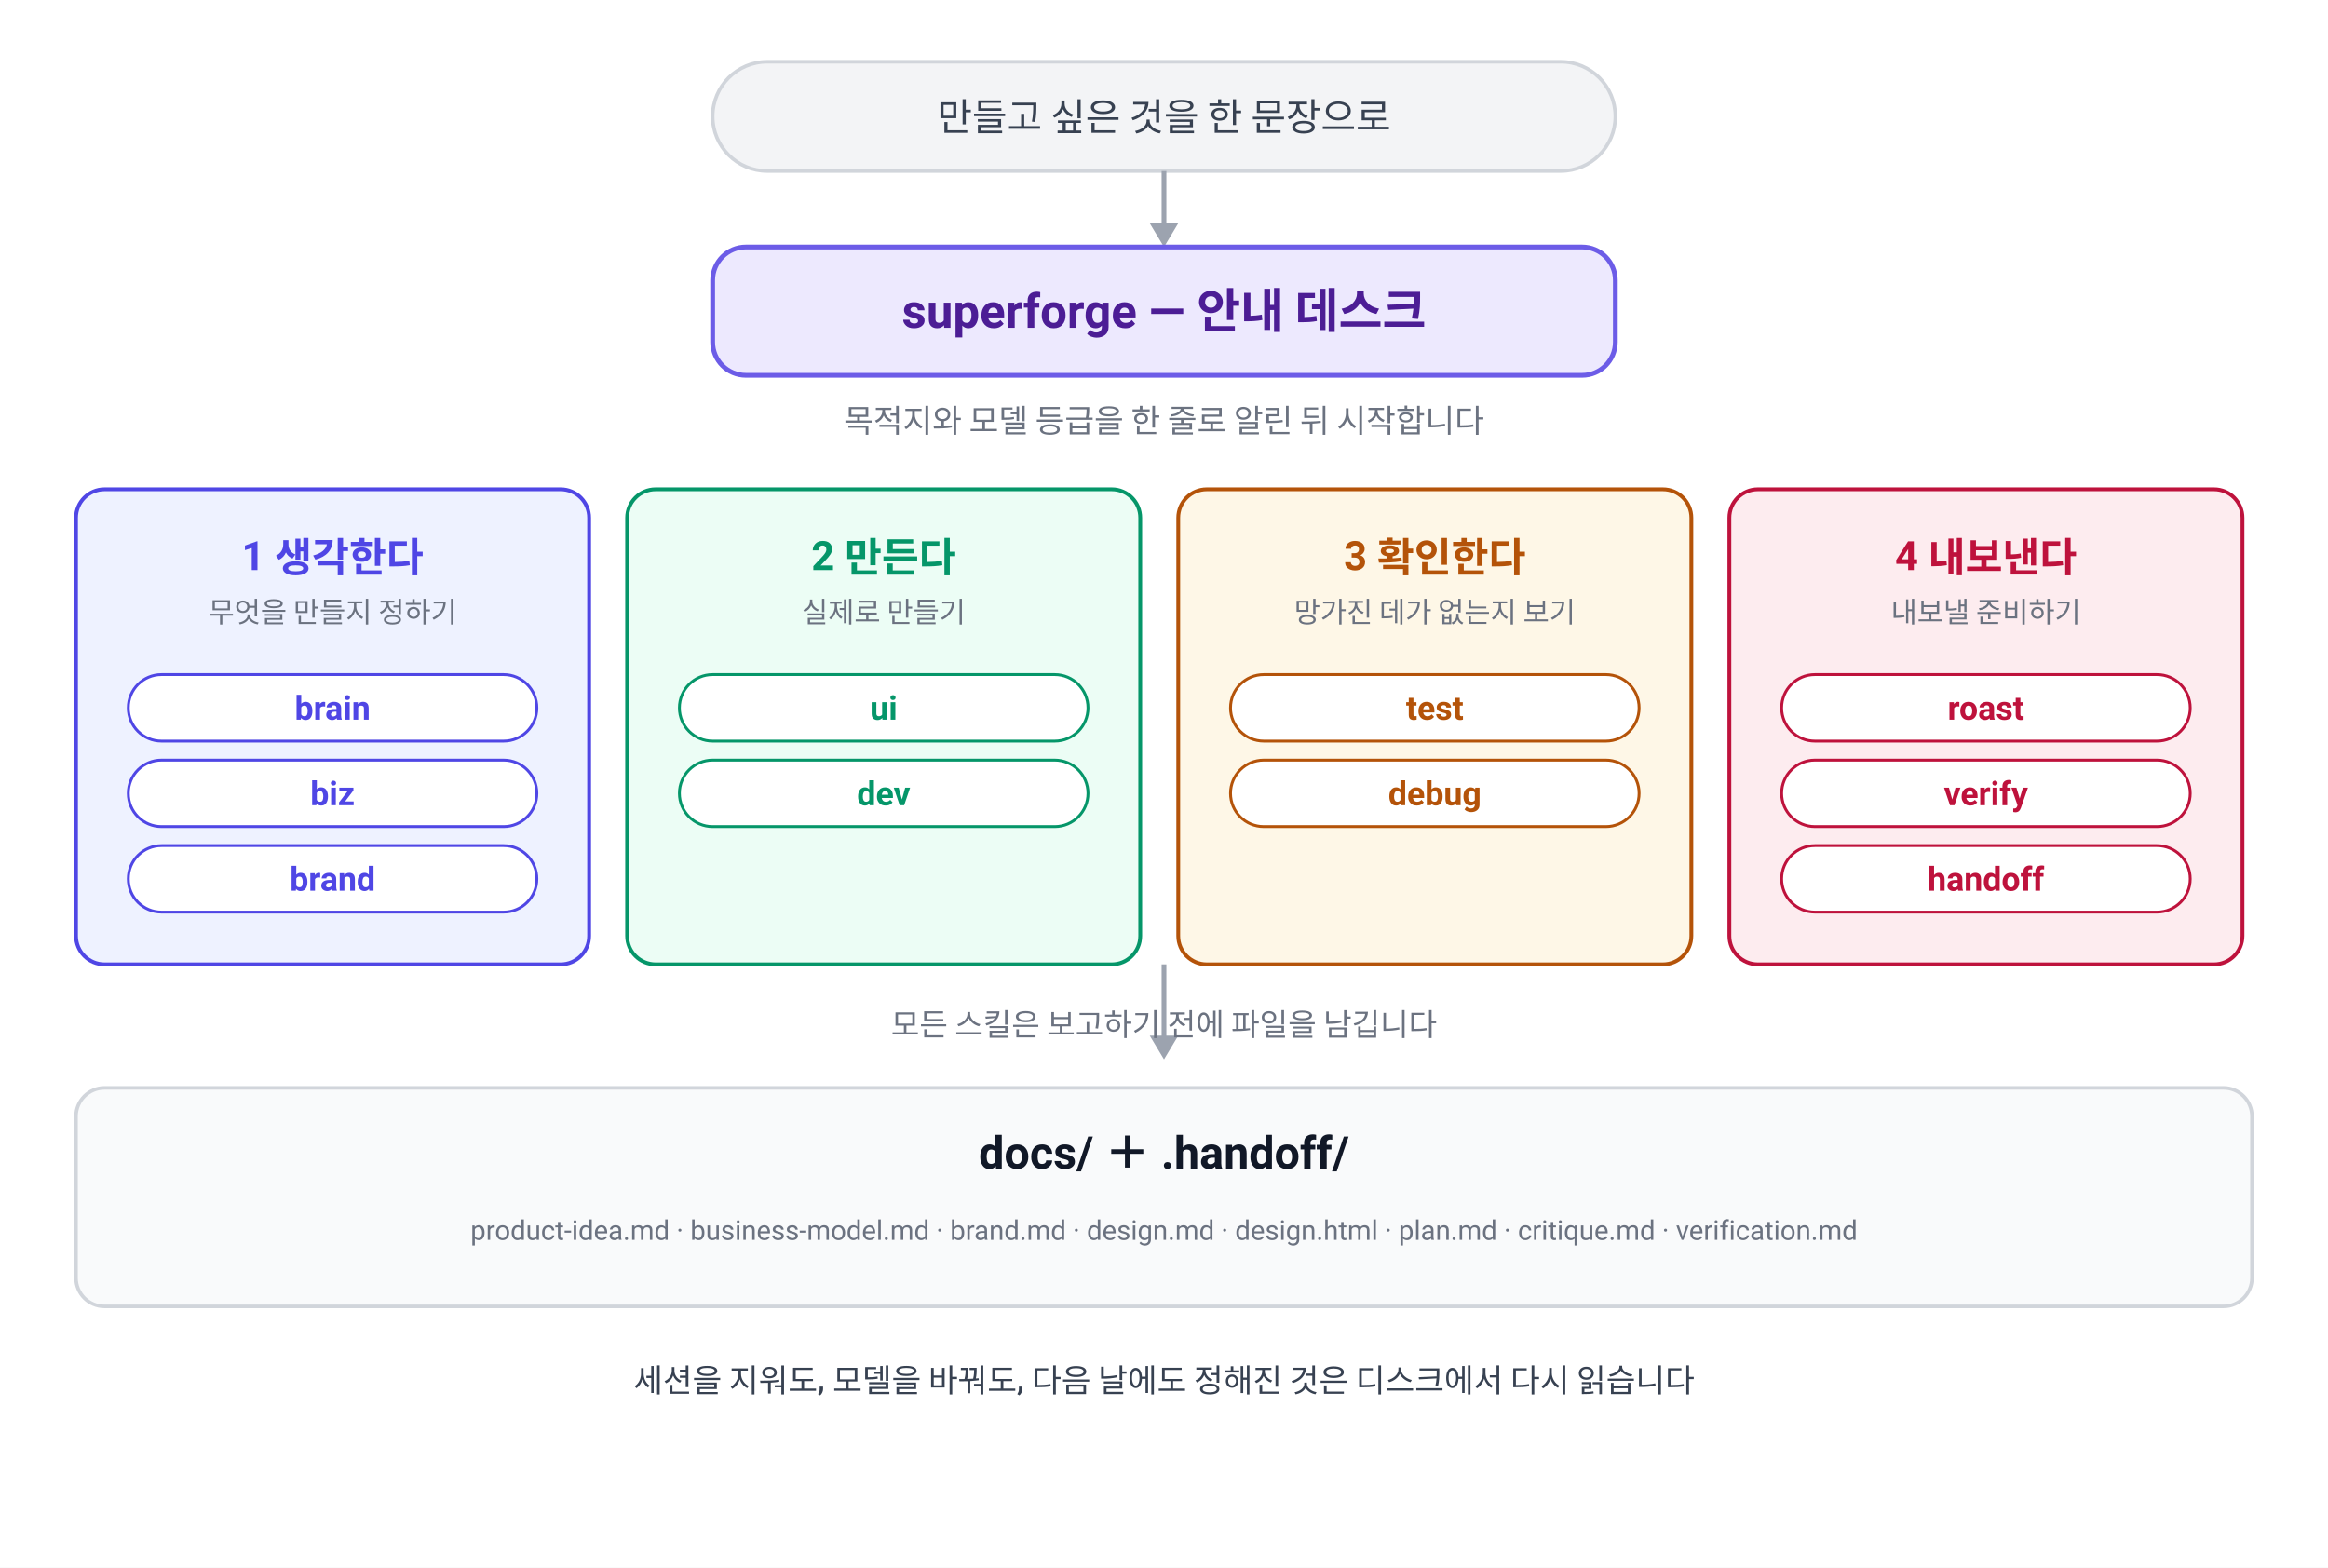
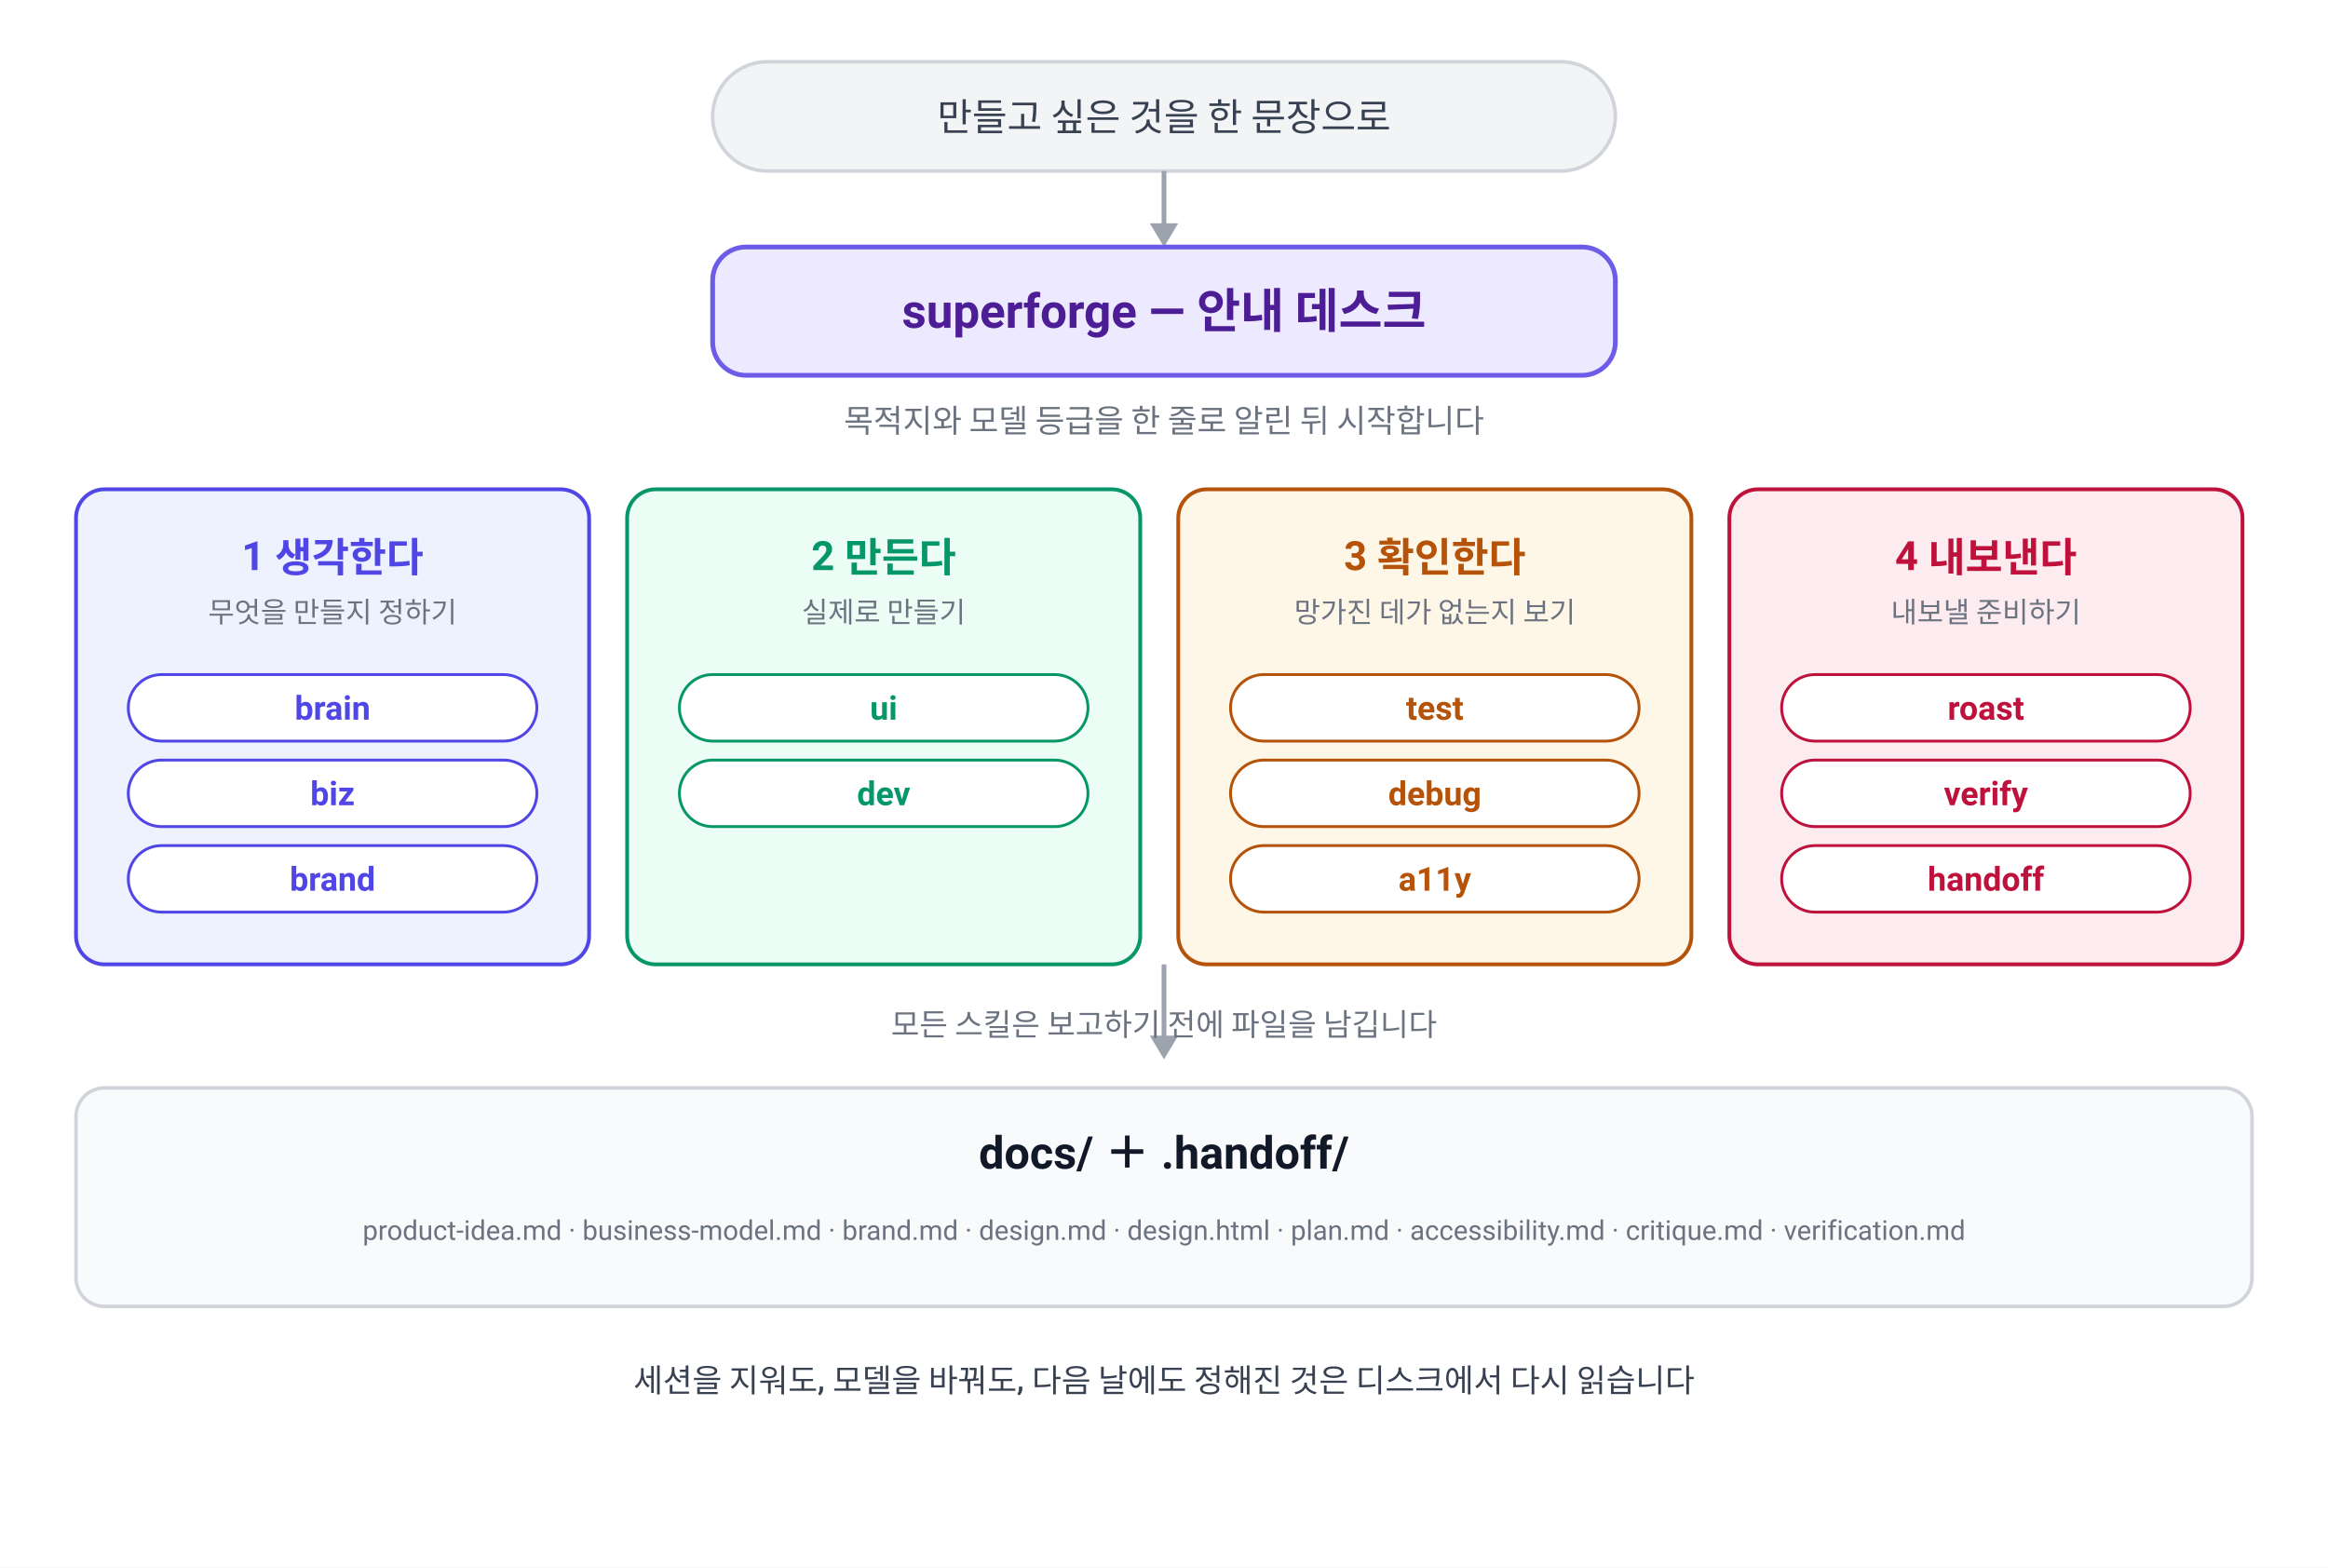
<svg xmlns="http://www.w3.org/2000/svg" viewBox="0 0 980 660" width="980" height="660" role="img">
  <rect x="0" y="0" width="980" height="660" rx="0" fill="#FFFFFF" stroke="none" stroke-width="1.5" />
  <rect x="300" y="26" width="380" height="46" rx="23" fill="#F3F4F6" stroke="#D1D5DB" stroke-width="1.5" />
  <text x="490.0" y="55" font-family="-apple-system,BlinkMacSystemFont,'Segoe UI','Hiragino Sans','Noto Sans JP','Noto Sans KR','Noto Sans SC','Malgun Gothic',Roboto,sans-serif" font-size="16" fill="#374151" font-weight="500" text-anchor="middle" opacity="1.0">만들고 싶은 것을 한 문장으로</text>
  <line x1="490.0" y1="72" x2="490.0" y2="95" stroke="#9CA3AF" stroke-width="2" />
  <path d="M 484.0 94 L 490.0 104 L 496.0 94 Z" fill="#9CA3AF" />
  <rect x="300" y="104" width="380" height="54" rx="14" fill="#EDE9FE" stroke="#6C5CE7" stroke-width="2" />
  <text x="490.0" y="138" font-family="-apple-system,BlinkMacSystemFont,'Segoe UI','Hiragino Sans','Noto Sans JP','Noto Sans KR','Noto Sans SC','Malgun Gothic',Roboto,sans-serif" font-size="20" fill="#4C1D95" font-weight="700" text-anchor="middle" opacity="1.0">superforge — 안내 데스크</text>
  <text x="490.0" y="182" font-family="-apple-system,BlinkMacSystemFont,'Segoe UI','Hiragino Sans','Noto Sans JP','Noto Sans KR','Noto Sans SC','Malgun Gothic',Roboto,sans-serif" font-size="13.5" fill="#6B7280" font-weight="400" text-anchor="middle" opacity="1.0">목적지와 모델 등급을 한 줄로 알린 뒤 시작합니다</text>
  <rect x="32" y="206" width="216" height="200" rx="12" fill="#EEF2FF" stroke="#4F46E5" stroke-width="1.6" />
  <text x="140.0" y="240" font-family="-apple-system,BlinkMacSystemFont,'Segoe UI','Hiragino Sans','Noto Sans JP','Noto Sans KR','Noto Sans SC','Malgun Gothic',Roboto,sans-serif" font-size="17" fill="#4F46E5" font-weight="700" text-anchor="middle" opacity="1.0">1  생각한다</text>
  <text x="140.0" y="262" font-family="-apple-system,BlinkMacSystemFont,'Segoe UI','Hiragino Sans','Noto Sans JP','Noto Sans KR','Noto Sans SC','Malgun Gothic',Roboto,sans-serif" font-size="12" fill="#6B7280" font-weight="400" text-anchor="middle" opacity="1.0">무엇을 만들지 정하기</text>
  <rect x="54" y="284" width="172" height="28" rx="14" fill="#FFFFFF" stroke="#4F46E5" stroke-width="1.2" />
  <text x="140.0" y="303" font-family="-apple-system,BlinkMacSystemFont,'Segoe UI','Hiragino Sans','Noto Sans JP','Noto Sans KR','Noto Sans SC','Malgun Gothic',Roboto,sans-serif" font-size="14" fill="#4F46E5" font-weight="600" text-anchor="middle" opacity="1.0">brain</text>
  <rect x="54" y="320" width="172" height="28" rx="14" fill="#FFFFFF" stroke="#4F46E5" stroke-width="1.2" />
  <text x="140.0" y="339" font-family="-apple-system,BlinkMacSystemFont,'Segoe UI','Hiragino Sans','Noto Sans JP','Noto Sans KR','Noto Sans SC','Malgun Gothic',Roboto,sans-serif" font-size="14" fill="#4F46E5" font-weight="600" text-anchor="middle" opacity="1.0">biz</text>
  <rect x="54" y="356" width="172" height="28" rx="14" fill="#FFFFFF" stroke="#4F46E5" stroke-width="1.2" />
  <text x="140.0" y="375" font-family="-apple-system,BlinkMacSystemFont,'Segoe UI','Hiragino Sans','Noto Sans JP','Noto Sans KR','Noto Sans SC','Malgun Gothic',Roboto,sans-serif" font-size="14" fill="#4F46E5" font-weight="600" text-anchor="middle" opacity="1.0">brand</text>
  <rect x="264" y="206" width="216" height="200" rx="12" fill="#ECFDF5" stroke="#059669" stroke-width="1.6" />
  <text x="372.0" y="240" font-family="-apple-system,BlinkMacSystemFont,'Segoe UI','Hiragino Sans','Noto Sans JP','Noto Sans KR','Noto Sans SC','Malgun Gothic',Roboto,sans-serif" font-size="17" fill="#059669" font-weight="700" text-anchor="middle" opacity="1.0">2  만든다</text>
  <text x="372.0" y="262" font-family="-apple-system,BlinkMacSystemFont,'Segoe UI','Hiragino Sans','Noto Sans JP','Noto Sans KR','Noto Sans SC','Malgun Gothic',Roboto,sans-serif" font-size="12" fill="#6B7280" font-weight="400" text-anchor="middle" opacity="1.0">실제로 만들기</text>
  <rect x="286" y="284" width="172" height="28" rx="14" fill="#FFFFFF" stroke="#059669" stroke-width="1.2" />
  <text x="372.0" y="303" font-family="-apple-system,BlinkMacSystemFont,'Segoe UI','Hiragino Sans','Noto Sans JP','Noto Sans KR','Noto Sans SC','Malgun Gothic',Roboto,sans-serif" font-size="14" fill="#059669" font-weight="600" text-anchor="middle" opacity="1.0">ui</text>
  <rect x="286" y="320" width="172" height="28" rx="14" fill="#FFFFFF" stroke="#059669" stroke-width="1.2" />
  <text x="372.0" y="339" font-family="-apple-system,BlinkMacSystemFont,'Segoe UI','Hiragino Sans','Noto Sans JP','Noto Sans KR','Noto Sans SC','Malgun Gothic',Roboto,sans-serif" font-size="14" fill="#059669" font-weight="600" text-anchor="middle" opacity="1.0">dev</text>
  <rect x="496" y="206" width="216" height="200" rx="12" fill="#FEF7E7" stroke="#B45309" stroke-width="1.6" />
  <text x="604.0" y="240" font-family="-apple-system,BlinkMacSystemFont,'Segoe UI','Hiragino Sans','Noto Sans JP','Noto Sans KR','Noto Sans SC','Malgun Gothic',Roboto,sans-serif" font-size="17" fill="#B45309" font-weight="700" text-anchor="middle" opacity="1.0">3  확인한다</text>
  <text x="604.0" y="262" font-family="-apple-system,BlinkMacSystemFont,'Segoe UI','Hiragino Sans','Noto Sans JP','Noto Sans KR','Noto Sans SC','Malgun Gothic',Roboto,sans-serif" font-size="12" fill="#6B7280" font-weight="400" text-anchor="middle" opacity="1.0">망가진 데가 없는지 보기</text>
  <rect x="518" y="284" width="172" height="28" rx="14" fill="#FFFFFF" stroke="#B45309" stroke-width="1.2" />
  <text x="604.0" y="303" font-family="-apple-system,BlinkMacSystemFont,'Segoe UI','Hiragino Sans','Noto Sans JP','Noto Sans KR','Noto Sans SC','Malgun Gothic',Roboto,sans-serif" font-size="14" fill="#B45309" font-weight="600" text-anchor="middle" opacity="1.0">test</text>
  <rect x="518" y="320" width="172" height="28" rx="14" fill="#FFFFFF" stroke="#B45309" stroke-width="1.2" />
  <text x="604.0" y="339" font-family="-apple-system,BlinkMacSystemFont,'Segoe UI','Hiragino Sans','Noto Sans JP','Noto Sans KR','Noto Sans SC','Malgun Gothic',Roboto,sans-serif" font-size="14" fill="#B45309" font-weight="600" text-anchor="middle" opacity="1.0">debug</text>
+   <rect x="518" y="356" width="172" height="28" rx="14" fill="#FFFFFF" stroke="#B45309" stroke-width="1.2" />
+   <text x="604.0" y="375" font-family="-apple-system,BlinkMacSystemFont,'Segoe UI','Hiragino Sans','Noto Sans JP','Noto Sans KR','Noto Sans SC','Malgun Gothic',Roboto,sans-serif" font-size="14" fill="#B45309" font-weight="600" text-anchor="middle" opacity="1.0">a11y</text>
  <rect x="728" y="206" width="216" height="200" rx="12" fill="#FDECEF" stroke="#BE123C" stroke-width="1.6" />
  <text x="836.0" y="240" font-family="-apple-system,BlinkMacSystemFont,'Segoe UI','Hiragino Sans','Noto Sans JP','Noto Sans KR','Noto Sans SC','Malgun Gothic',Roboto,sans-serif" font-size="17" fill="#BE123C" font-weight="700" text-anchor="middle" opacity="1.0">4  내보낸다</text>
  <text x="836.0" y="262" font-family="-apple-system,BlinkMacSystemFont,'Segoe UI','Hiragino Sans','Noto Sans JP','Noto Sans KR','Noto Sans SC','Malgun Gothic',Roboto,sans-serif" font-size="12" fill="#6B7280" font-weight="400" text-anchor="middle" opacity="1.0">내보낼 준비하기</text>
  <rect x="750" y="284" width="172" height="28" rx="14" fill="#FFFFFF" stroke="#BE123C" stroke-width="1.2" />
  <text x="836.0" y="303" font-family="-apple-system,BlinkMacSystemFont,'Segoe UI','Hiragino Sans','Noto Sans JP','Noto Sans KR','Noto Sans SC','Malgun Gothic',Roboto,sans-serif" font-size="14" fill="#BE123C" font-weight="600" text-anchor="middle" opacity="1.0">roast</text>
  <rect x="750" y="320" width="172" height="28" rx="14" fill="#FFFFFF" stroke="#BE123C" stroke-width="1.2" />
  <text x="836.0" y="339" font-family="-apple-system,BlinkMacSystemFont,'Segoe UI','Hiragino Sans','Noto Sans JP','Noto Sans KR','Noto Sans SC','Malgun Gothic',Roboto,sans-serif" font-size="14" fill="#BE123C" font-weight="600" text-anchor="middle" opacity="1.0">verify</text>
  <rect x="750" y="356" width="172" height="28" rx="14" fill="#FFFFFF" stroke="#BE123C" stroke-width="1.2" />
  <text x="836.0" y="375" font-family="-apple-system,BlinkMacSystemFont,'Segoe UI','Hiragino Sans','Noto Sans JP','Noto Sans KR','Noto Sans SC','Malgun Gothic',Roboto,sans-serif" font-size="14" fill="#BE123C" font-weight="600" text-anchor="middle" opacity="1.0">handoff</text>
  <line x1="490.0" y1="406" x2="490.0" y2="437" stroke="#9CA3AF" stroke-width="2" />
  <path d="M 484.0 436 L 490.0 446 L 496.0 436 Z" fill="#9CA3AF" />
  <text x="490.0" y="436" font-family="-apple-system,BlinkMacSystemFont,'Segoe UI','Hiragino Sans','Noto Sans JP','Noto Sans KR','Noto Sans SC','Malgun Gothic',Roboto,sans-serif" font-size="13" fill="#6B7280" font-weight="400" text-anchor="middle" opacity="1.0">모든 스킬은 보고하기 전에 파일을 남깁니다</text>
  <rect x="32" y="458" width="916" height="92" rx="12" fill="#F9FAFB" stroke="#D1D5DB" stroke-width="1.5" />
  <text x="490.0" y="492" font-family="-apple-system,BlinkMacSystemFont,'Segoe UI','Hiragino Sans','Noto Sans JP','Noto Sans KR','Noto Sans SC','Malgun Gothic',Roboto,sans-serif" font-size="19" fill="#111827" font-weight="700" text-anchor="middle" opacity="1.0">docs/  ＋  .handoff/</text>
-   <text x="490.0" y="522" font-family="-apple-system,BlinkMacSystemFont,'Segoe UI','Hiragino Sans','Noto Sans JP','Noto Sans KR','Noto Sans SC','Malgun Gothic',Roboto,sans-serif" font-size="11.5" fill="#6B7280" font-weight="400" text-anchor="middle" opacity="1.0">product-idea.md · business-model.md · brand.md · design.md · design.html · plan.md · critique.md · verification.md</text>
+   <text x="490.0" y="522" font-family="-apple-system,BlinkMacSystemFont,'Segoe UI','Hiragino Sans','Noto Sans JP','Noto Sans KR','Noto Sans SC','Malgun Gothic',Roboto,sans-serif" font-size="11.5" fill="#6B7280" font-weight="400" text-anchor="middle" opacity="1.0">product-idea.md · business-model.md · brand.md · design.md · design.html · plan.md · accessibility.md · critique.md · verification.md</text>
  <text x="490.0" y="586" font-family="-apple-system,BlinkMacSystemFont,'Segoe UI','Hiragino Sans','Noto Sans JP','Noto Sans KR','Noto Sans SC','Malgun Gothic',Roboto,sans-serif" font-size="13.5" fill="#374151" font-weight="500" text-anchor="middle" opacity="1.0">세션을 지워도, 모델을 바꿔도, 다음 날에도 정해진 것은 디스크에서 다시 읽습니다</text>
</svg>
